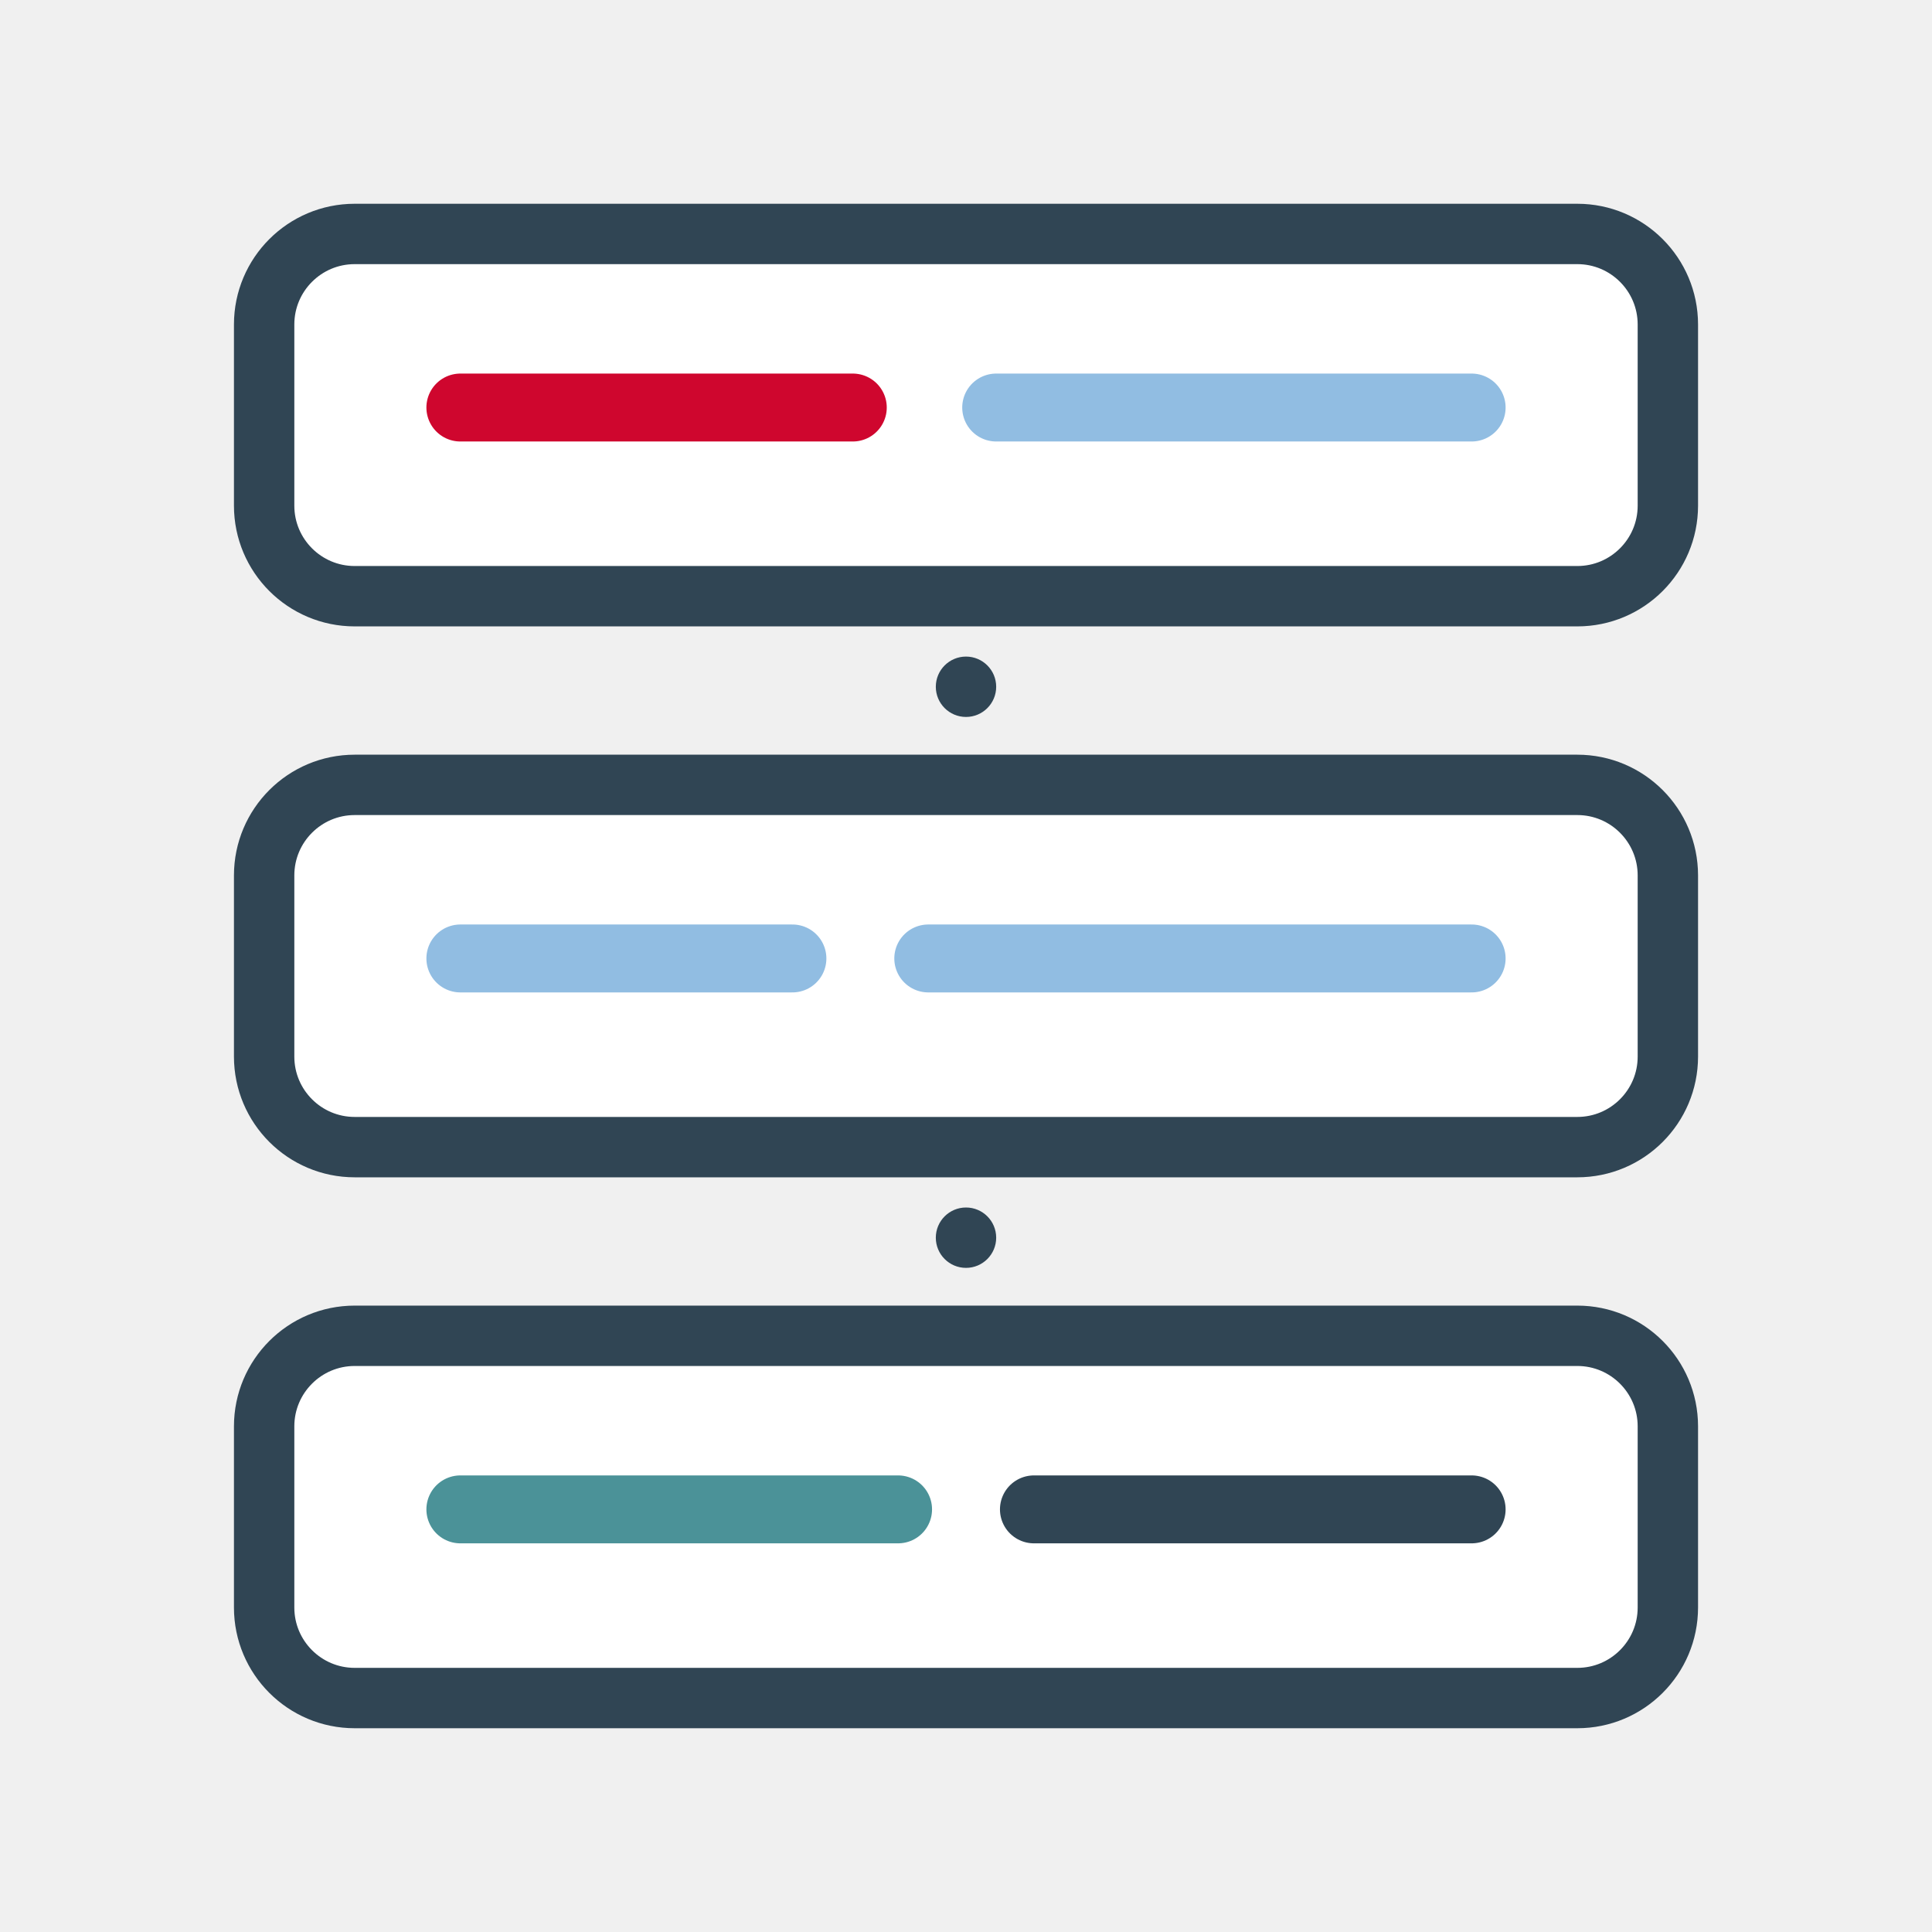
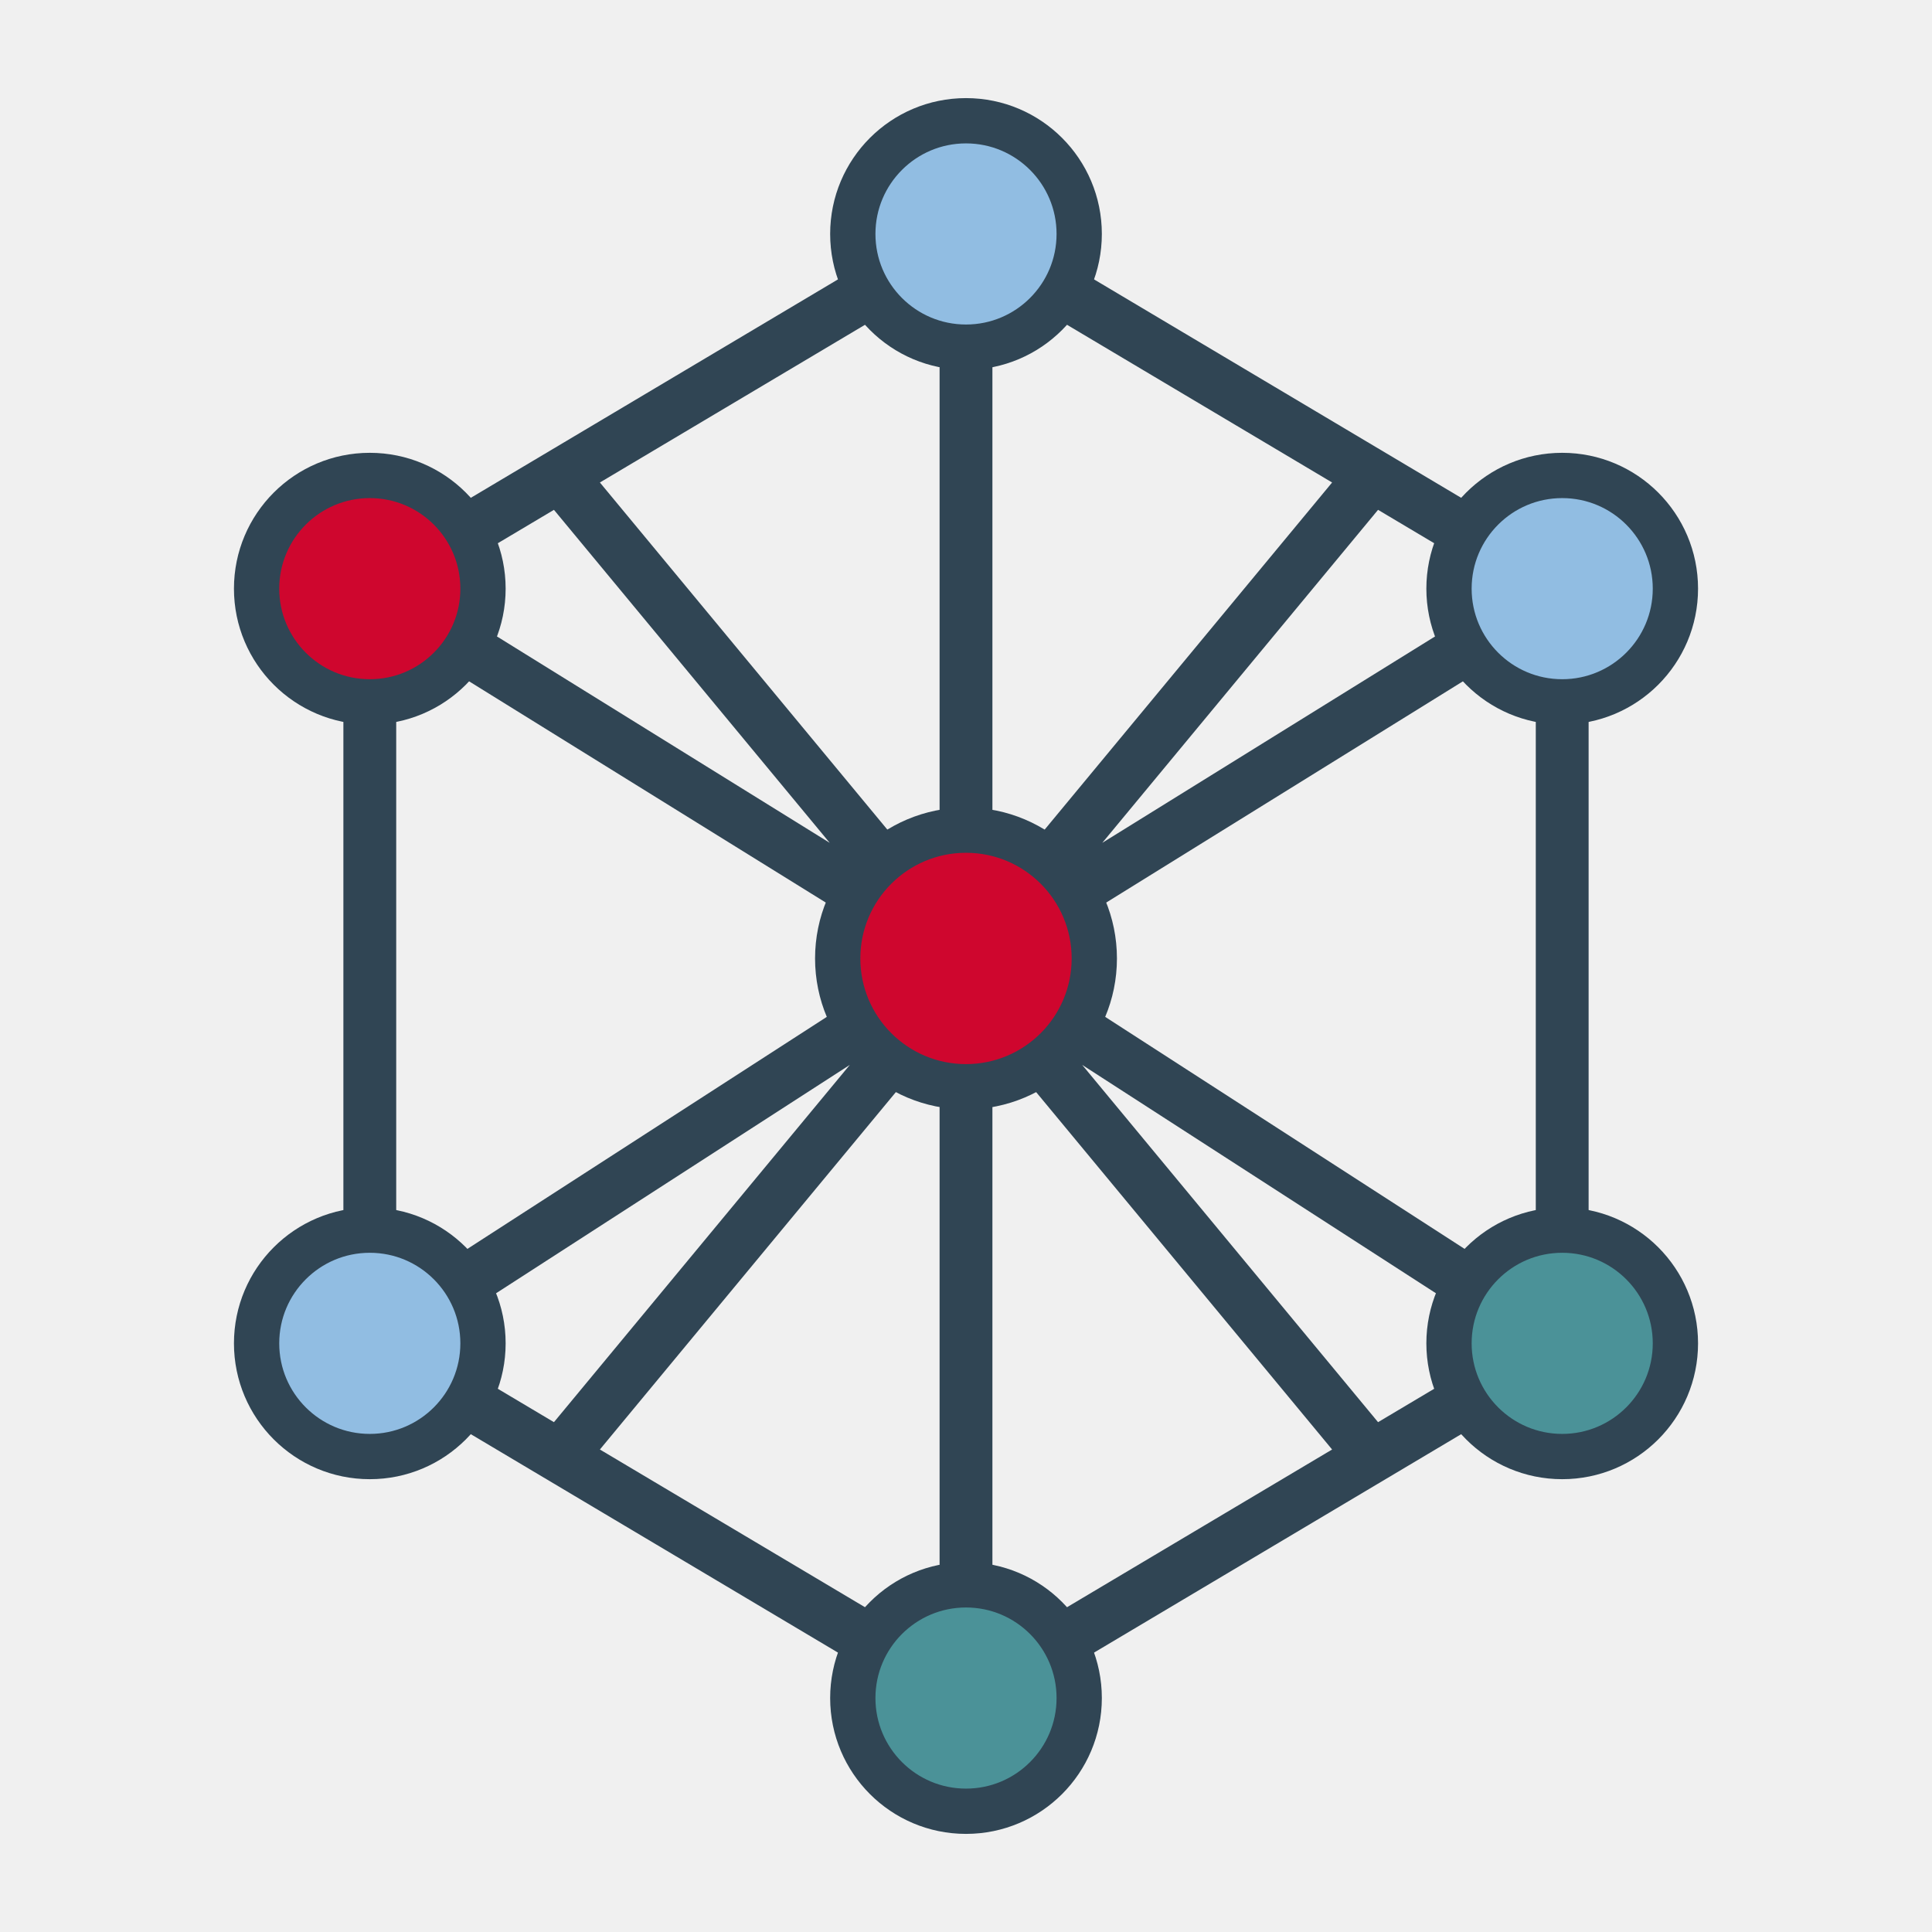
<svg xmlns="http://www.w3.org/2000/svg" viewBox="0 0 256 256">
-   <g fill="#fff" stroke="#304554" stroke-width="8">
-     <rect x="35" y="31" width="186" height="48" rx="12" />
-     <rect x="35" y="104" width="186" height="48" rx="12" />
-     <rect x="35" y="177" width="186" height="48" rx="12" />
+   <g fill="none" stroke="#304554" stroke-width="7">
+     <path d="M128 31 49 78v100l79 47 79-47V78zM49 78l79 49 79-49M49 178l79-51 79 51M128 31v196M75 64l106 128M181 64 75 192" />
  </g>
-   <g stroke-linecap="round" stroke-width="9">
-     <path d="M61 54h52" stroke="#CF062E" />
-     <path d="M132 54h63M61 127h44M123 127h72" stroke="#91BDE2" />
-     <path d="M61 200h58" stroke="#4B9298" />
-     <path d="M137 200h58" stroke="#304554" />
-   </g>
-   <g fill="#304554">
-     <circle cx="128" cy="91" r="4" />
-     <circle cx="128" cy="164" r="4" />
+   <g stroke="#304554" stroke-width="6">
+     <circle cx="128" cy="31" r="15" fill="#91BDE2" />
+     <circle cx="49" cy="78" r="15" fill="#CF062E" />
+     <circle cx="207" cy="78" r="15" fill="#91BDE2" />
+     <circle cx="128" cy="127" r="17" fill="#CF062E" />
+     <circle cx="49" cy="178" r="15" fill="#91BDE2" />
+     <circle cx="207" cy="178" r="15" fill="#4B9298" />
+     <circle cx="128" cy="225" r="15" fill="#4B9298" />
  </g>
</svg>
